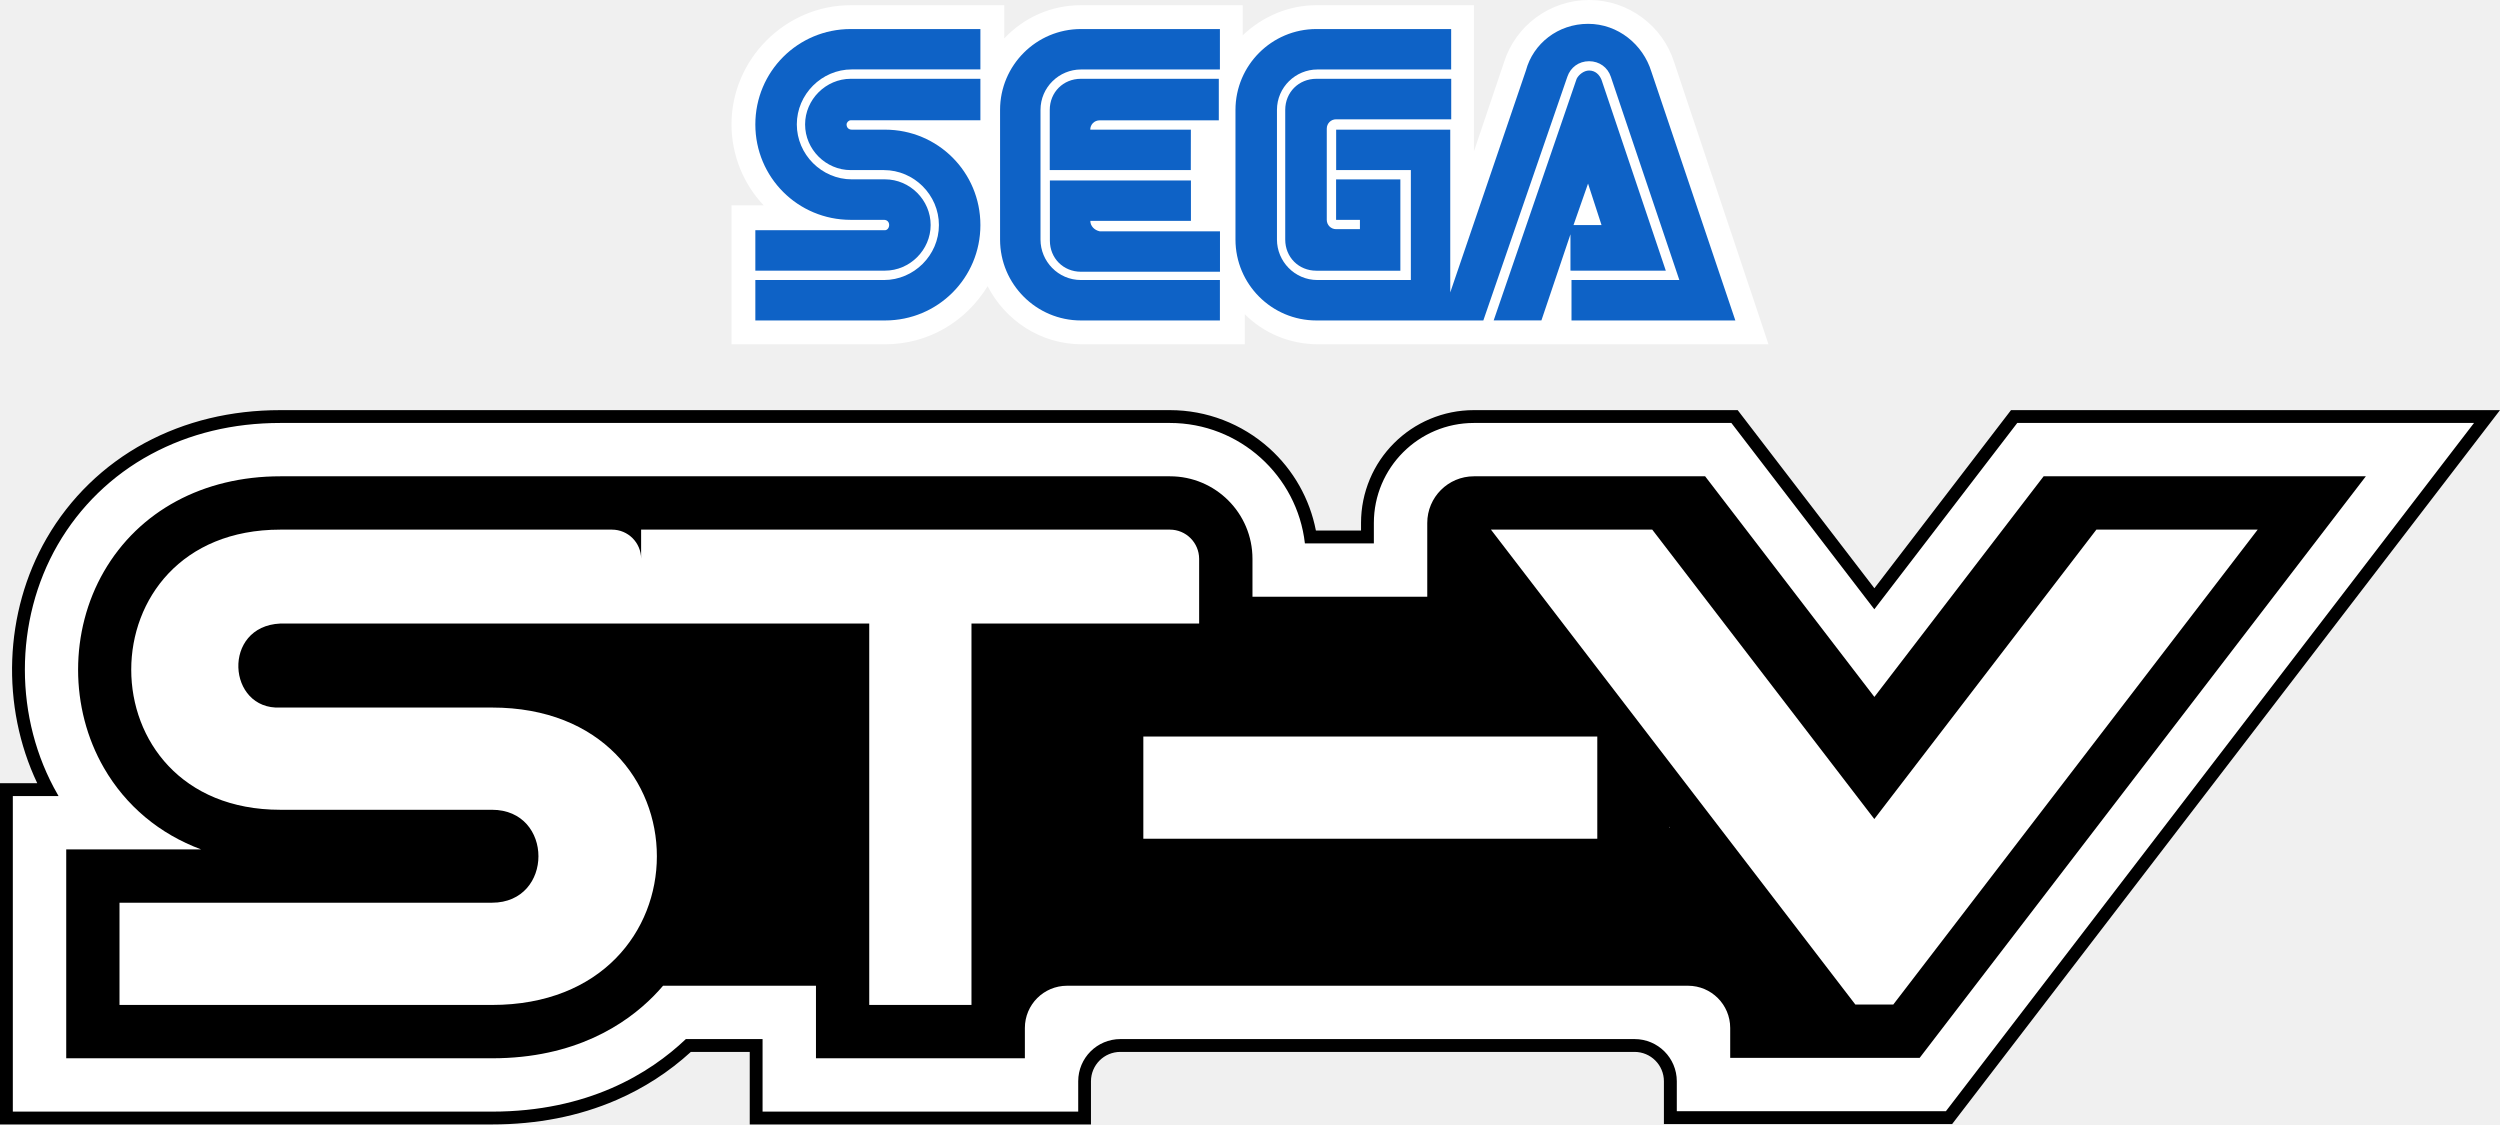
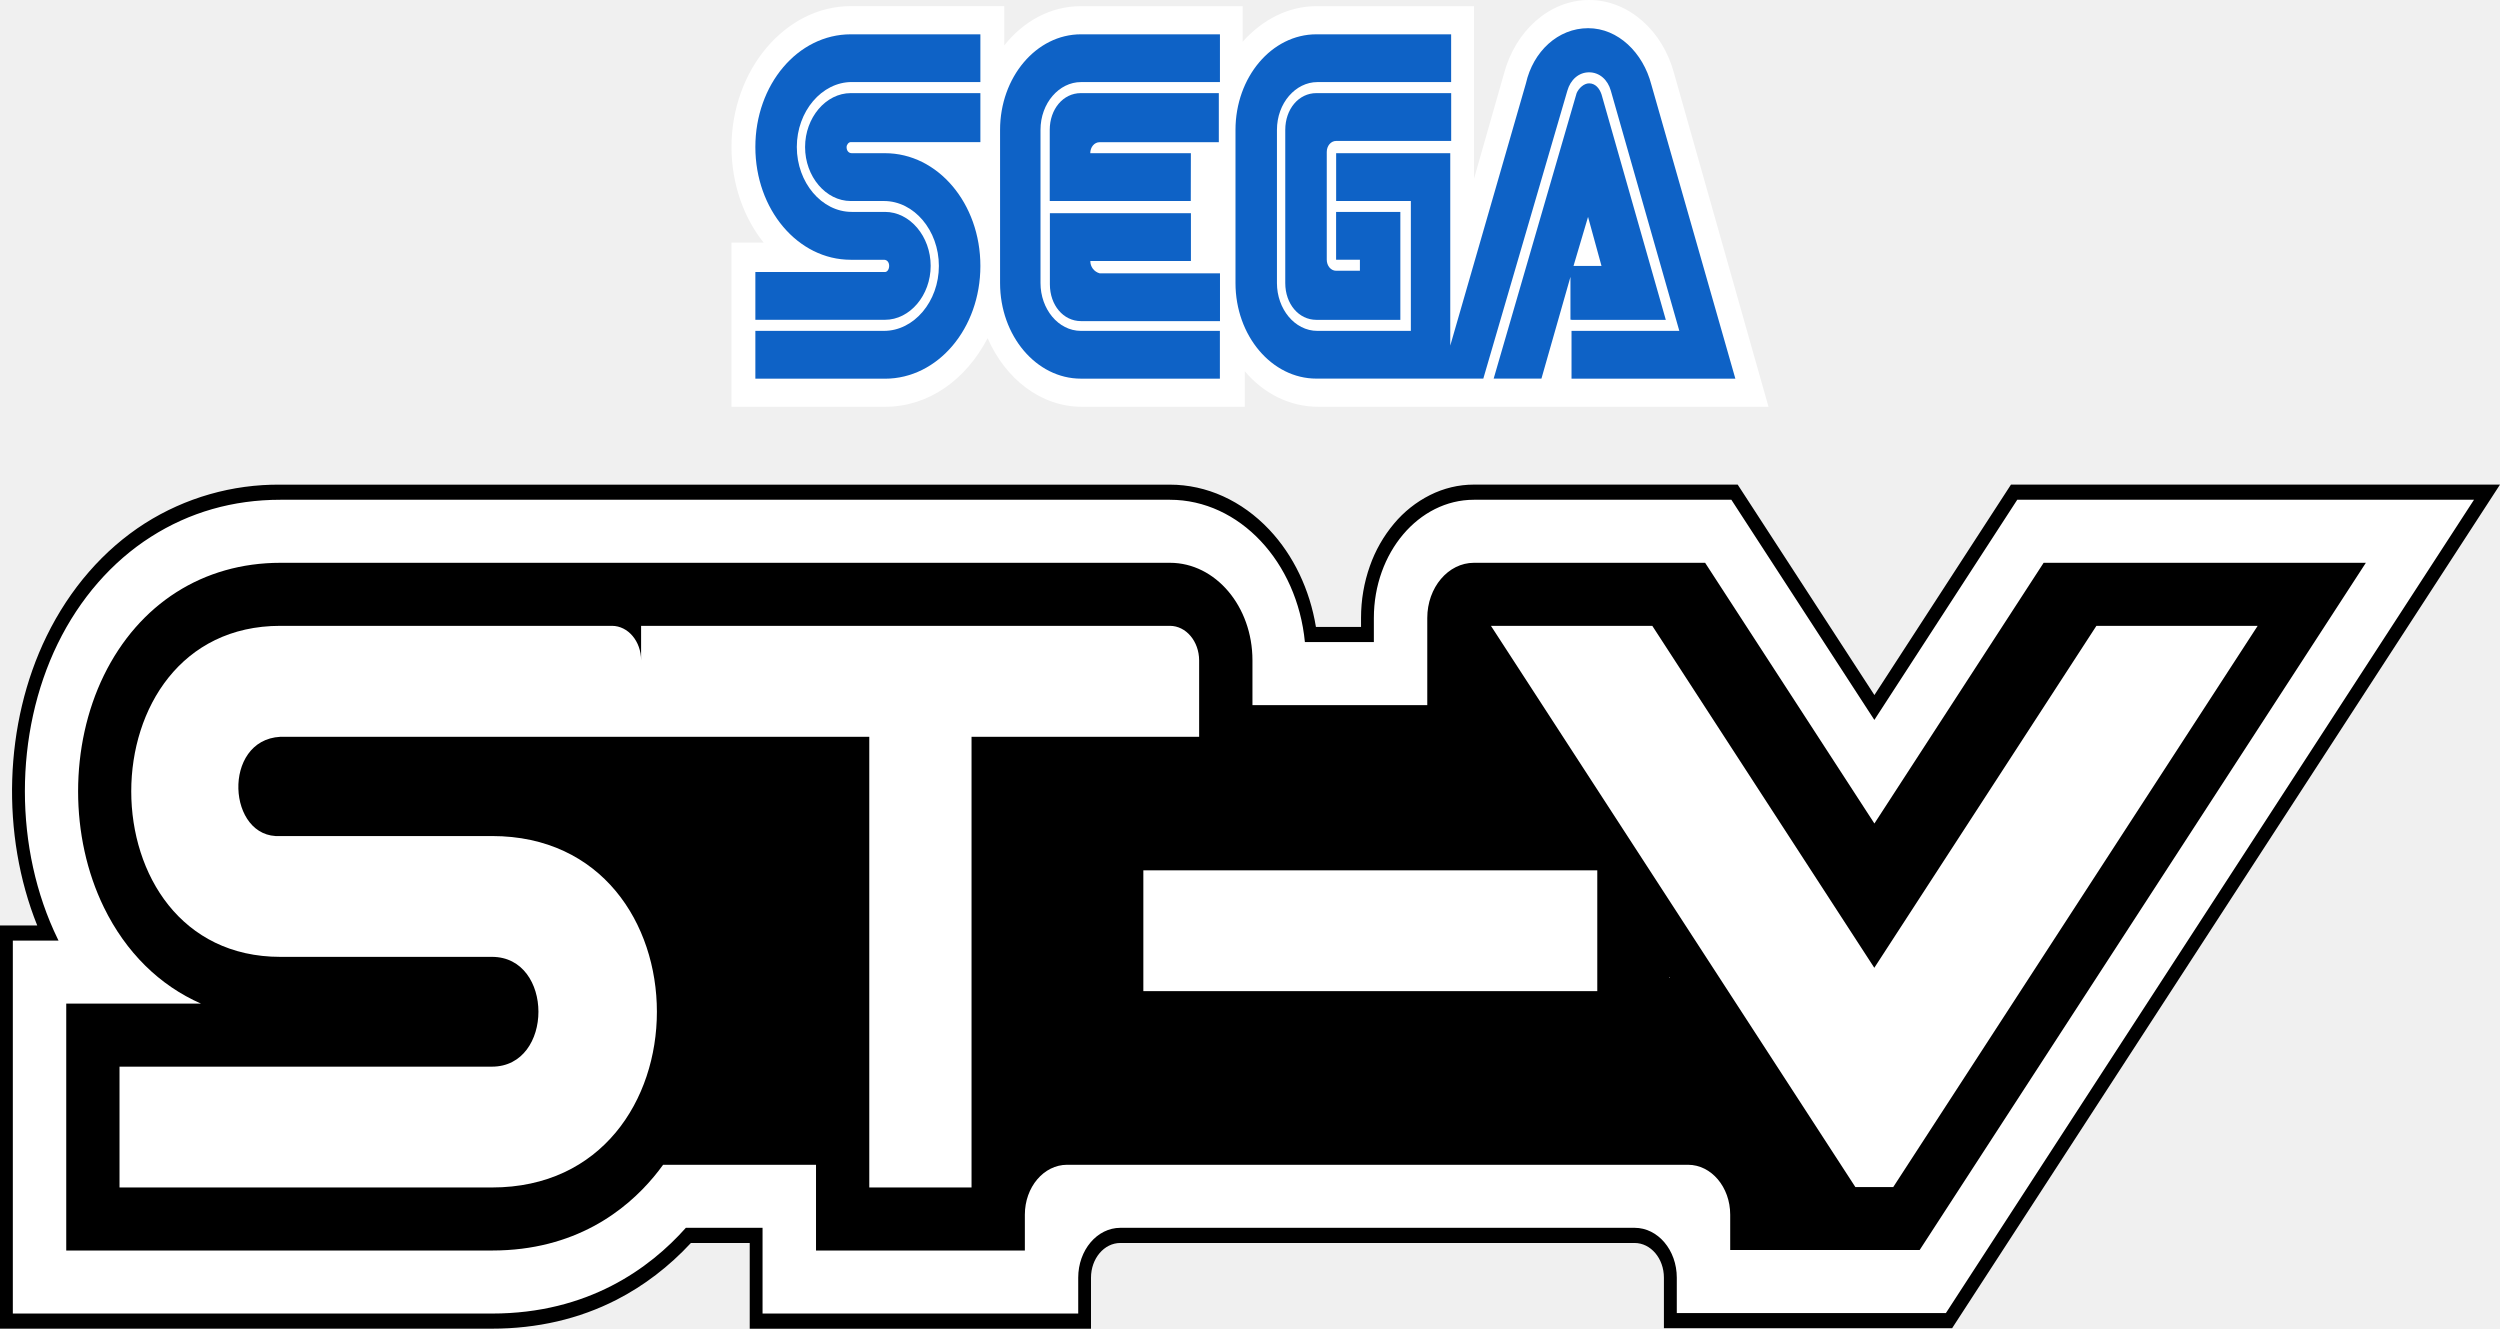
- <svg xmlns="http://www.w3.org/2000/svg" version="1.2" viewBox="0 0 3839 1727">
-   <path fill="#fff" d="M1161.1 1716.9v-111.4H1057c-55.3 51.5-151.8 111.4-301.5 111.4H9.8v-504.3h63.3C11.1 1095 13.4 947.1 80 831.8c34.8-60.3 85.7-109.7 147-142.8 60.6-32.7 129-49.3 203.4-49.3h1366c53.9 0 105.7 19.9 145.9 56 37.7 33.9 62.3 79.3 70 128.9h87.4v-21.4c0-90.1 73.3-163.4 163.5-163.4h400.3l214.7 279.8 214.7-280H3819l-826.1 1076.6H2565v-55.8c0-30.3-24.7-55-55-55h-789.6c-30.3 0-55 24.7-55 55v56.4z" class="s0" />
-   <path fill-rule="evenodd" d="m3839 629.8-835.4 1088.6-5.9 7.7h-442.6v-65.7c0-24.9-20.2-45.1-45.1-45.1h-789.6c-24.9 0-45.1 20.2-45.1 45.1v66.3h-524v-111.4h-90.4c-33.6 30.7-72 55.6-114.3 73.9-57.5 24.9-121.7 37.5-191 37.5H0v-524h57.2c-56-118-51.2-262.3 14.3-375.9 35.7-61.9 87.9-112.6 150.9-146.6 62.1-33.4 132.1-50.4 208.1-50.4h1366c56.4 0 110.5 20.8 152.6 58.5 37.2 33.5 62.2 77.9 71.6 126.4h69.3v-11.6c0-23.4 4.6-46.1 13.6-67.5 8.7-20.7 21.2-39.2 37.1-55.1 15.9-15.9 34.5-28.4 55.1-37.1 21.4-9 44.1-13.6 67.5-13.6h405.1l209.9 273.5 209.8-273.5zm-39.9 19.7h-701.4l-219.5 286.1-219.5-286.1h-395.4c-84.8 0-153.6 68.8-153.6 153.6v31.3h-105.9c-11.8-103.9-100.3-184.9-207.3-184.9h-1366c-72.7 0-139.6 16.2-198.7 48.1-59.8 32.2-109.3 80.3-143.2 139-67.2 116.5-67.2 267 0 383.5.4.8.9 1.6 1.3 2.3H19.7V1707h735.9c147.2 0 242.1-58.6 297.6-111.4H1171V1707h484.7v-46.6c0-35.8 29-64.8 64.8-64.8h789.6c35.8 0 64.8 29 64.8 64.8v46h413.2z" class="s1" />
-   <path fill-rule="evenodd" d="m3633 731.4-685.2 893.1h-290.9v-46c0-35.8-29-64.8-64.8-64.8h-953.5c-35.8 0-64.8 29-64.8 64.8v46.6H1253v-111.4h-234.8c-4.5 5.3-9.3 10.5-14.3 15.6-43 43.7-121.1 95.8-248.2 95.8h-654v-320.8h207c-63.4-23.6-115.3-66.5-149.1-125.1-52.9-91.6-52.9-210 0-301.6 53.7-92.9 152.4-146.2 271-146.2h1366c70 0 126.7 56.7 126.7 126.7v58.2h268.4V803.1c0-39.6 32.1-71.7 71.7-71.7h355l259.9 338.8 259.9-338.8zm-1068.7 539.4-.9-1.3v1.3z" class="s1" />
-   <path fill="#fff" d="M1755.7 1131h697.1v157h-697.1zm85.7-272.9v99.4h-349.6v585.7h-157V957.5H430.5c-90.2 4.1-81.7 133.1 0 129h325c337.6 0 337.6 456.7 0 456.7h-572v-157h572c95.1 0 95.1-142.7 0-142.7h-325c-305.3 0-305.3-430.2 0-430.2h509.2c24.8 0 44.8 20.1 44.8 44.8v-44.8h812c24.8 0 44.8 20.1 44.9 44.8zm1625.5-44.8-559.6 729.3h-58.2l-559.6-729.3h247.7l341 444.4 341-444.4zm-751.2-284.6h-691.1c-44.6 0-84.4-17.5-113.1-46.2v46.2h-250c-63.7 0-117.8-36.7-144.9-89.2-33.4 54.2-90.7 89.2-157.6 89.2h-235.7V315.3h49.4c-30.3-31.8-49.4-76.4-49.4-124.2C1123.3 90.8 1206.1 8 1306.4 8h235.7v51c30.2-31.9 71.6-51 117.8-51h248.4v46.2C1938.6 25.5 1978.4 8 2021.4 8h242v224.4l46.2-136.9C2327.1 39.8 2379.7 0 2440.2 0s113.1 39.8 130.6 95.5z" class="s0" />
+ <svg xmlns="http://www.w3.org/2000/svg" version="1.2" viewBox="0 0 51.439 27.338">
+   <path fill="#fff" d="M15.558 27.183V25.42h-1.395c-.741.815-2.034 1.763-4.04 1.763H.131V19.2H.98c-.831-1.862-.8-4.204.092-6.03.466-.954 1.148-1.736 1.97-2.26a4.984 4.984 0 0 1 2.725-.78H24.07c.722 0 1.416.314 1.955.886.505.537.835 1.256.938 2.04h1.171v-.338c0-1.427.982-2.587 2.19-2.587h5.364l2.877 4.43 2.877-4.433h9.729L40.102 27.172h-5.733v-.883c0-.48-.331-.871-.737-.871h-10.58c-.406 0-.737.391-.737.87v.894z" class="s0" />
+   <path fill-rule="evenodd" d="M51.439 9.971 40.245 27.207l-.079.122h-5.93v-1.04c0-.395-.27-.714-.604-.714h-10.58c-.334 0-.604.32-.604.714v1.05h-7.022v-1.764h-1.21c-.451.486-.966.88-1.532 1.17-.77.394-1.631.593-2.56.593H0v-8.296h.766c-.75-1.868-.686-4.153.192-5.951.478-.98 1.178-1.783 2.022-2.322a5.114 5.114 0 0 1 2.788-.797h18.303c.756 0 1.481.329 2.045.926.499.53.834 1.233.96 2.001h.928v-.184c0-.37.062-.73.182-1.068a2.79 2.79 0 0 1 .497-.873 2.32 2.32 0 0 1 .739-.587c.286-.143.59-.216.904-.216h5.428l2.813 4.33 2.81-4.33zm-.535.312h-9.398l-2.94 4.53-2.942-4.53h-5.298c-1.136 0-2.058 1.09-2.058 2.432v.496h-1.419c-.158-1.645-1.344-2.928-2.778-2.928H5.768c-.974 0-1.87.257-2.662.762-.801.51-1.465 1.271-1.919 2.2-.9 1.845-.9 4.228 0 6.073l.018.036H.264v7.673h9.86c1.973 0 3.244-.928 3.988-1.764h1.578v1.764h6.495v-.738c0-.567.388-1.026.868-1.026h10.58c.48 0 .868.459.868 1.026v.728h5.537z" class="s1" />
+   <path fill-rule="evenodd" d="m48.679 11.58-9.181 14.14H35.6v-.728c0-.567-.389-1.026-.868-1.026H21.956c-.48 0-.869.46-.869 1.026v.738H16.79v-1.764h-3.146a4.503 4.503 0 0 1-.192.247c-.576.692-1.622 1.517-3.325 1.517H1.363v-5.08h2.773c-.85-.373-1.545-1.052-1.998-1.98-.708-1.45-.708-3.325 0-4.775.72-1.471 2.043-2.315 3.632-2.315h18.303c.938 0 1.697.898 1.697 2.006v.922h3.597v-1.793c0-.627.43-1.135.96-1.135h4.757l3.483 5.364 3.482-5.364zm-14.32 8.54-.012-.02v.02z" class="s1" />
+   <path fill="#fff" d="M23.525 17.907h9.34v2.486h-9.34zm1.148-4.32v1.573H19.99v9.273h-2.104V15.16H5.768c-1.208.065-1.094 2.107 0 2.042h4.355c4.524 0 4.524 7.231 0 7.231H2.459v-2.486h7.664c1.274 0 1.274-2.259 0-2.259H5.768c-4.09 0-4.09-6.811 0-6.811h6.823c.332 0 .6.318.6.71v-.71h10.88c.333 0 .6.318.602.71zm21.78-.71-7.498 11.547h-.78l-7.498-11.547h3.32l4.568 7.036 4.57-7.036zM36.388 8.37h-9.26c-.598 0-1.131-.277-1.516-.732v.732h-3.35c-.853 0-1.578-.581-1.941-1.412-.447.858-1.215 1.412-2.112 1.412h-3.158V4.992h.662c-.406-.503-.662-1.21-.662-1.966 0-1.588 1.11-2.9 2.454-2.9h3.158v.808c.404-.505.959-.807 1.578-.807h3.328v.731c.406-.454.94-.731 1.516-.731h3.243V3.68l.618-2.168C31.181.63 31.886 0 32.696 0c.811 0 1.516.63 1.75 1.512z" class="s0" />
  <g fill="#0e62c6">
-     <path d="M1365.4 345.6c0-4.8-3.2-8-8-8h-51c-81.2 0-146.5-65.3-146.5-146.5s65.3-146.5 146.5-146.5h199.1v62H1308c-46.2 0-84.4 38.2-84.4 84.4s38.2 84.4 84.4 84.4h51c38.3 0 70.1 31.8 70.1 70.1s-31.9 70.1-70.1 70.1h-199.1v-62.1H1359c3.2 0 6.3-3.2 6.4-7.9z" class="s2" />
-     <path d="M1300 191.1c0 4.8 3.2 8 8 8h51c81.2 0 146.5 65.3 146.5 146.5s-65.3 146.5-146.5 146.5h-199.1V430h197.5c46.2 0 84.4-38.2 84.4-84.4s-38.2-84.4-84.4-84.4h-51c-38.3 0-70.1-31.8-70.1-70.1s31.9-70.1 70.1-70.1h199.1v63.7h-199.1c-3.2 0-6.3 3.2-6.4 6.4zm928.5-70.1v62.2h-176.8c-7.9 0-14.3 6.3-14.3 14.3v140.1c0 7.9 6.3 14.3 14.3 14.3h36.6v-14.3h-36.6v-62.1h98.7v140.2h-129c-27.1 0-47.8-20.7-47.8-47.8V168.8c0-27.1 20.7-47.8 47.8-47.8z" class="s2" />
-     <path fill-rule="evenodd" d="M2413.1 415.5h-1.5v-55.7L2367 492h-73.3l127.4-371c3.2-6.3 11.1-12.7 19.1-12.7 9.5 0 15.9 6.3 19.1 14.3l98.7 293h-144.9zm3.2-69.9h43l-20.7-63.7z" class="s2" />
-     <path d="M2664.8 492.1h-251.6V430h165.6l-105.2-312.1c-4.7-14.3-17.5-23.9-33.4-23.9-15.9 0-28.6 9.6-33.4 23.9l-129 374.2h-256.4c-68.5 0-124.2-55.7-124.2-124.2V168.8c0-68.5 55.7-124.2 124.2-124.2h207v62.1H2023c-33.4 0-62.1 27.1-62.1 62.1v199.1c0 33.4 27.1 62.1 62.1 62.1h143.5V261.2h-114.7v-62.1H2227v250l116.2-340.8c11.1-41.4 49.3-71.7 95.5-71.7 46.1 0 84.4 31.9 97.1 73.3zM1873.3 430v62.1h-213.4c-68.5 0-124.2-55.7-124.2-124.2V168.8c0-68.5 55.7-124.2 124.2-124.2h213.4v62.1h-213.4c-33.4 0-62.1 27.1-62.1 62.1v199.1c0 33.4 27.1 62.1 62.1 62.1z" class="s2" />
-     <path d="M1688.7 355.2h184.7v62.1H1660c-27.1 0-47.8-20.7-47.8-47.8v-92.4h216.6v62.1h-154.5c0 7.9 6.3 14.3 14.4 16zm139.9-94H1612v-92.4c0-27.1 20.7-47.8 47.8-47.8h211.8v63.8h-183.1c-7.9 0-14.3 6.3-14.3 14.3h154.5s0 62.1-.1 62.1z" class="s2" />
+     <path d="M18.295 5.472c0-.076-.043-.127-.107-.127h-.683c-1.088 0-1.963-1.034-1.963-2.32 0-1.285.874-2.319 1.963-2.319h2.667v.982h-2.646c-.619 0-1.131.605-1.131 1.336 0 .732.512 1.336 1.13 1.336h.684c.514 0 .94.504.94 1.11 0 .607-.428 1.11-.94 1.11h-2.667v-.983h2.667c.043 0 .085-.05.086-.125z" />
+     <path d="M17.419 3.026c0 .076.043.126.107.126h.683c1.088 0 1.963 1.034 1.963 2.32 0 1.285-.875 2.32-1.963 2.32h-2.667v-.984h2.646c.619 0 1.13-.605 1.13-1.336 0-.732-.511-1.336-1.13-1.336h-.683c-.514 0-.94-.504-.94-1.11 0-.607.428-1.11.94-1.11h2.667v1.008h-2.667c-.043 0-.085.051-.086.102zm12.44-1.11V2.9h-2.368c-.106 0-.192.1-.192.226v2.218c0 .125.085.227.192.227h.49v-.227h-.49v-.983h1.322v2.22h-1.728c-.363 0-.64-.328-.64-.757V2.673c0-.43.277-.757.64-.757z" />
+     <path fill-rule="evenodd" d="M32.333 6.578h-.02v-.881l-.597 2.093h-.983l1.707-5.874c.043-.1.15-.201.256-.201.128 0 .213.1.256.226l1.323 4.64h-1.942zm.043-1.106h.576l-.277-1.009z" />
+     <path d="M35.706 7.791h-3.371v-.983h2.218l-1.409-4.941c-.063-.227-.234-.379-.448-.379-.212 0-.383.152-.447.379L30.52 7.79h-3.435c-.918 0-1.664-.882-1.664-1.966V2.673c0-1.085.746-1.967 1.664-1.967h2.773v.983h-2.752c-.447 0-.832.43-.832.984v3.152c0 .529.363.983.832.983h1.923V4.136h-1.537v-.984h2.348v3.959l1.557-5.396c.148-.656.66-1.135 1.28-1.135.617 0 1.13.505 1.3 1.16zM25.1 6.808v.983h-2.859c-.918 0-1.664-.882-1.664-1.966V2.673c0-1.085.746-1.967 1.664-1.967h2.86v.983h-2.86c-.447 0-.832.43-.832.984v3.152c0 .529.363.983.832.983z" />
+     <path d="M22.627 5.624h2.475v.983h-2.86c-.363 0-.64-.328-.64-.757V4.387h2.902v.983h-2.07a.26.26 0 0 0 .193.254zm1.875-1.488h-2.903V2.673c0-.43.278-.757.64-.757h2.839v1.01h-2.454c-.106 0-.191.1-.191.226h2.07s0 .984-.002.984z" />
  </g>
</svg>
